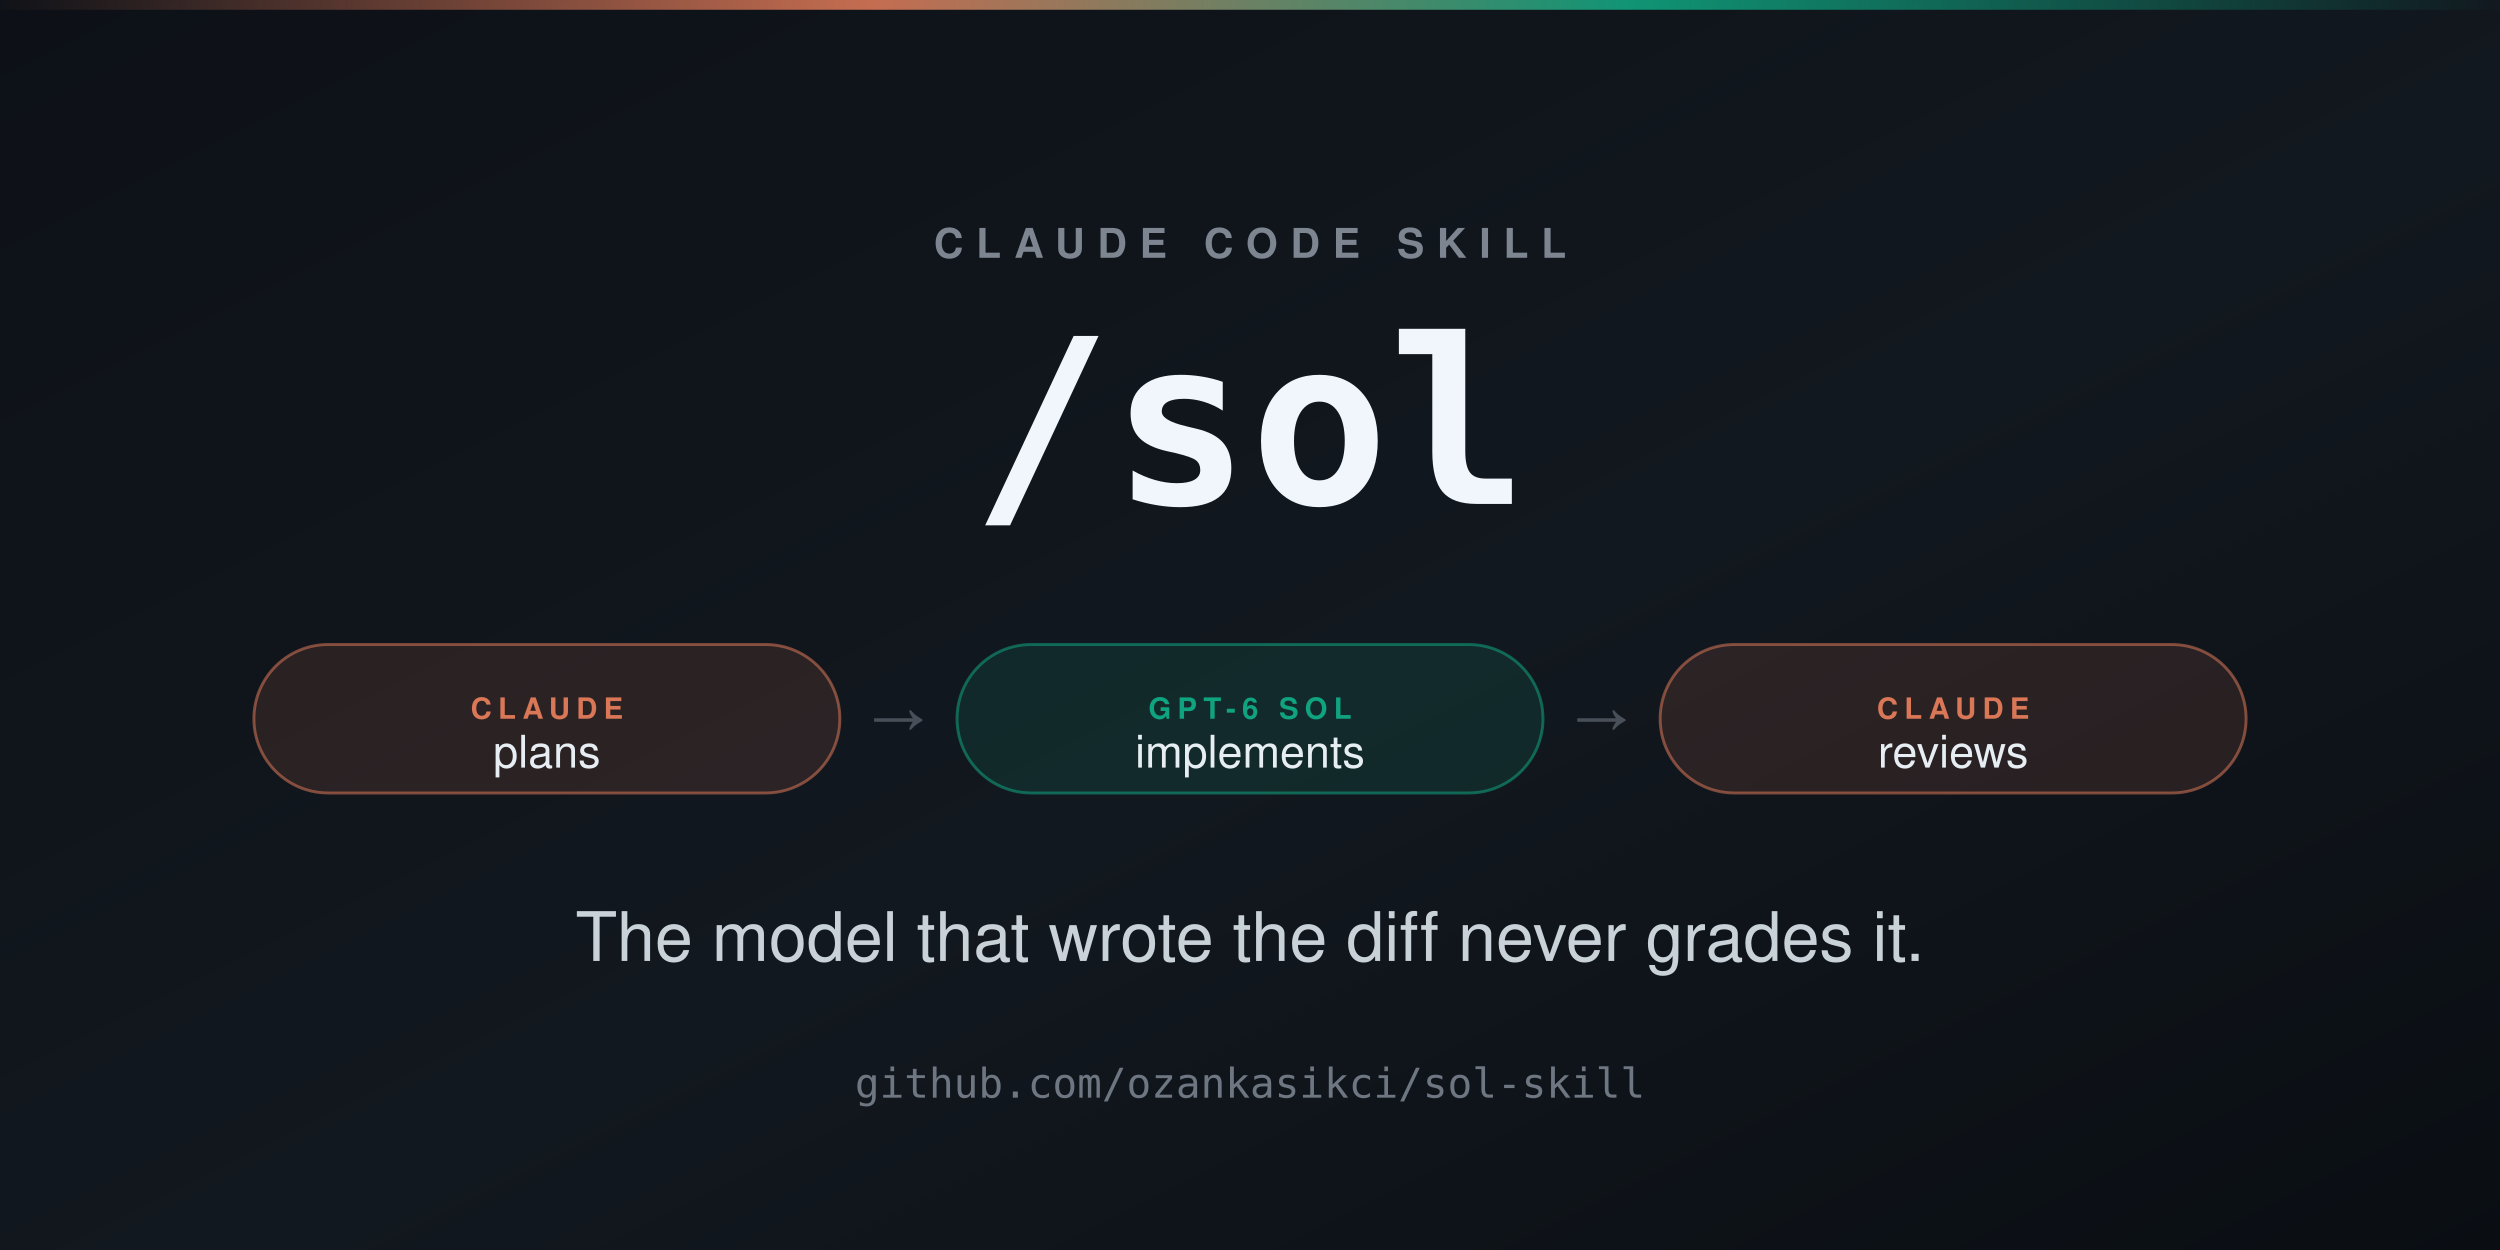
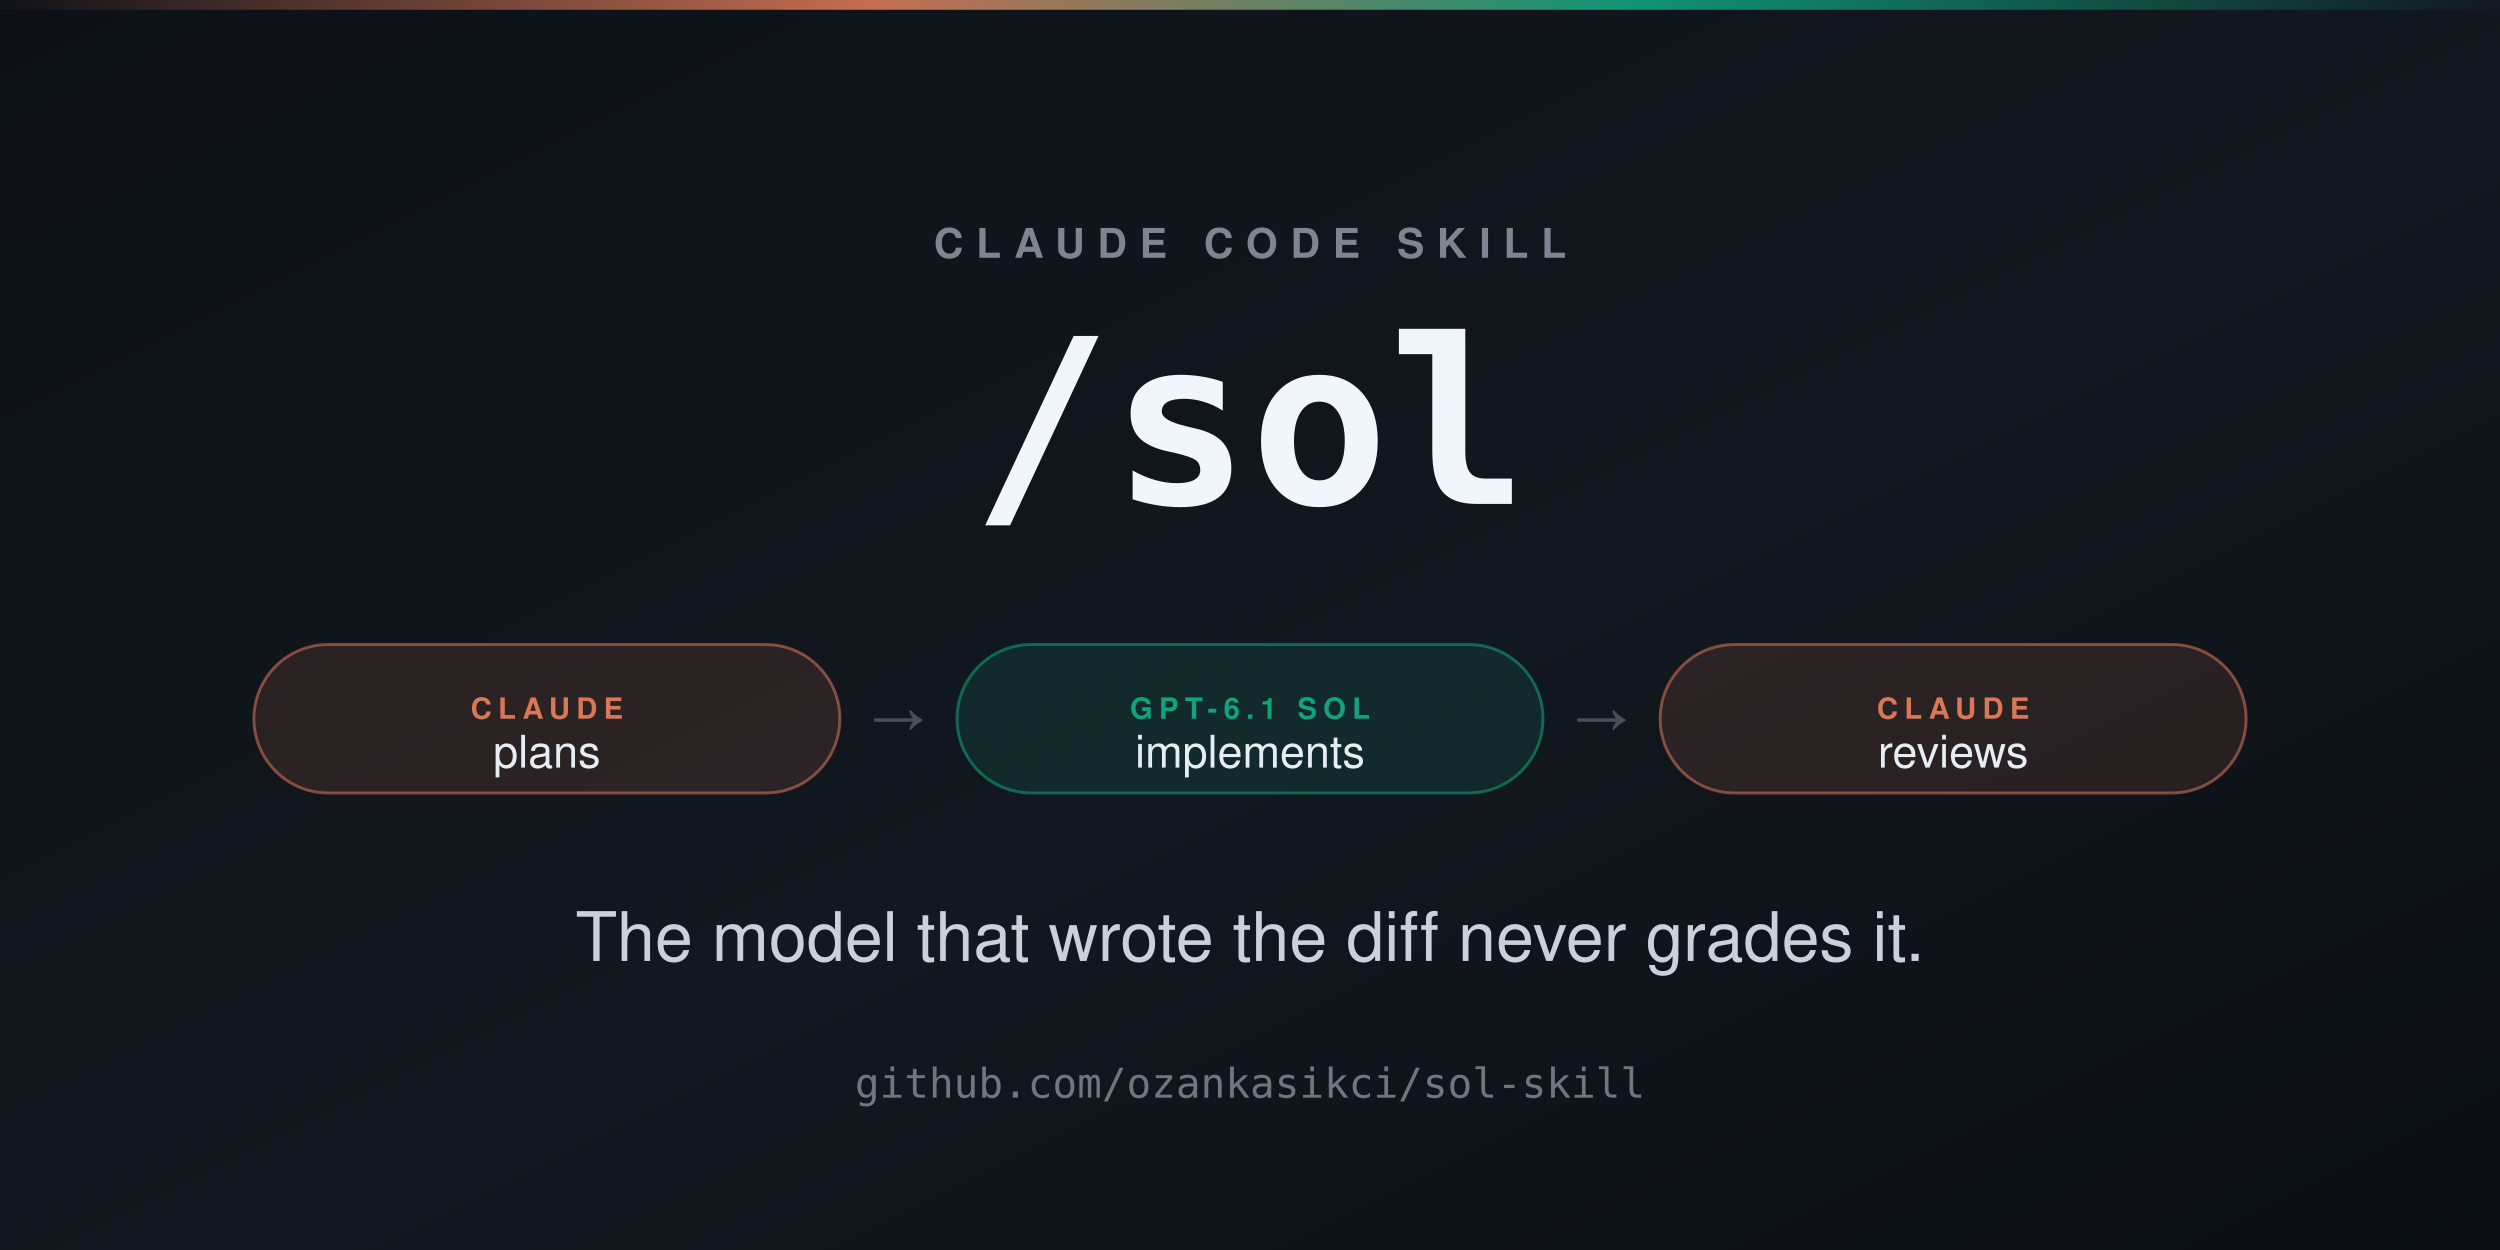
<svg xmlns="http://www.w3.org/2000/svg" width="1280" height="640" viewBox="0 0 1280 640">
  <defs>
    <linearGradient id="bg" x1="0" y1="0" x2="1" y2="1">
      <stop offset="0%" stop-color="#0d1117" />
      <stop offset="55%" stop-color="#12181f" />
      <stop offset="100%" stop-color="#0a0e13" />
    </linearGradient>
    <linearGradient id="rule" x1="0" y1="0" x2="1" y2="0">
      <stop offset="0%" stop-color="#d97757" stop-opacity="0" />
      <stop offset="35%" stop-color="#d97757" stop-opacity="0.9" />
      <stop offset="65%" stop-color="#10a37f" stop-opacity="0.9" />
      <stop offset="100%" stop-color="#10a37f" stop-opacity="0" />
    </linearGradient>
  </defs>
  <rect width="1280" height="640" fill="url(#bg)" />
  <rect y="0" width="1280" height="5" fill="url(#rule)" />
  <text x="640" y="132" text-anchor="middle" font-family="Helvetica Neue, Helvetica, Arial, sans-serif" font-size="21" font-weight="600" letter-spacing="6.5" fill="#7d8590">CLAUDE CODE SKILL</text>
  <text x="640" y="258" text-anchor="middle" font-family="Menlo, SF Mono, Monaco, Consolas, monospace" font-size="118" font-weight="700" fill="#f0f6fc">/sol</text>
  <g font-family="Helvetica Neue, Helvetica, Arial, sans-serif" font-size="25">
    <g>
      <rect x="130" y="330" width="300" height="76" rx="38" fill="#d97757" fill-opacity="0.13" stroke="#d97757" stroke-opacity="0.55" stroke-width="1.5" />
      <text x="280" y="368" text-anchor="middle" font-size="15" font-weight="700" letter-spacing="3.2" fill="#d97757">CLAUDE</text>
      <text x="280" y="393" text-anchor="middle" font-size="23" font-weight="500" fill="#e6edf3">plans</text>
    </g>
    <text x="460" y="378" text-anchor="middle" font-size="30" fill="#484f58">→</text>
    <g>
      <rect x="490" y="330" width="300" height="76" rx="38" fill="#10a37f" fill-opacity="0.13" stroke="#10a37f" stroke-opacity="0.55" stroke-width="1.5" />
-       <text x="640" y="368" text-anchor="middle" font-size="15" font-weight="700" letter-spacing="3.2" fill="#10a37f">GPT-6 SOL</text>
+       <text x="640" y="368" text-anchor="middle" font-size="15" font-weight="700" letter-spacing="3.2" fill="#10a37f">GPT-6.1 SOL</text>
      <text x="640" y="393" text-anchor="middle" font-size="23" font-weight="500" fill="#e6edf3">implements</text>
    </g>
    <text x="820" y="378" text-anchor="middle" font-size="30" fill="#484f58">→</text>
    <g>
      <rect x="850" y="330" width="300" height="76" rx="38" fill="#d97757" fill-opacity="0.13" stroke="#d97757" stroke-opacity="0.55" stroke-width="1.5" />
      <text x="1000" y="368" text-anchor="middle" font-size="15" font-weight="700" letter-spacing="3.2" fill="#d97757">CLAUDE</text>
      <text x="1000" y="393" text-anchor="middle" font-size="23" font-weight="500" fill="#e6edf3">reviews</text>
    </g>
  </g>
  <text x="640" y="492" text-anchor="middle" font-family="Helvetica Neue, Helvetica, Arial, sans-serif" font-size="35" font-weight="500" fill="#c9d1d9">The model that wrote the diff never grades it.</text>
  <text x="640" y="562" text-anchor="middle" font-family="Menlo, SF Mono, Monaco, Consolas, monospace" font-size="21" fill="#6e7681">github.com/ozankasikci/sol-skill</text>
</svg>
